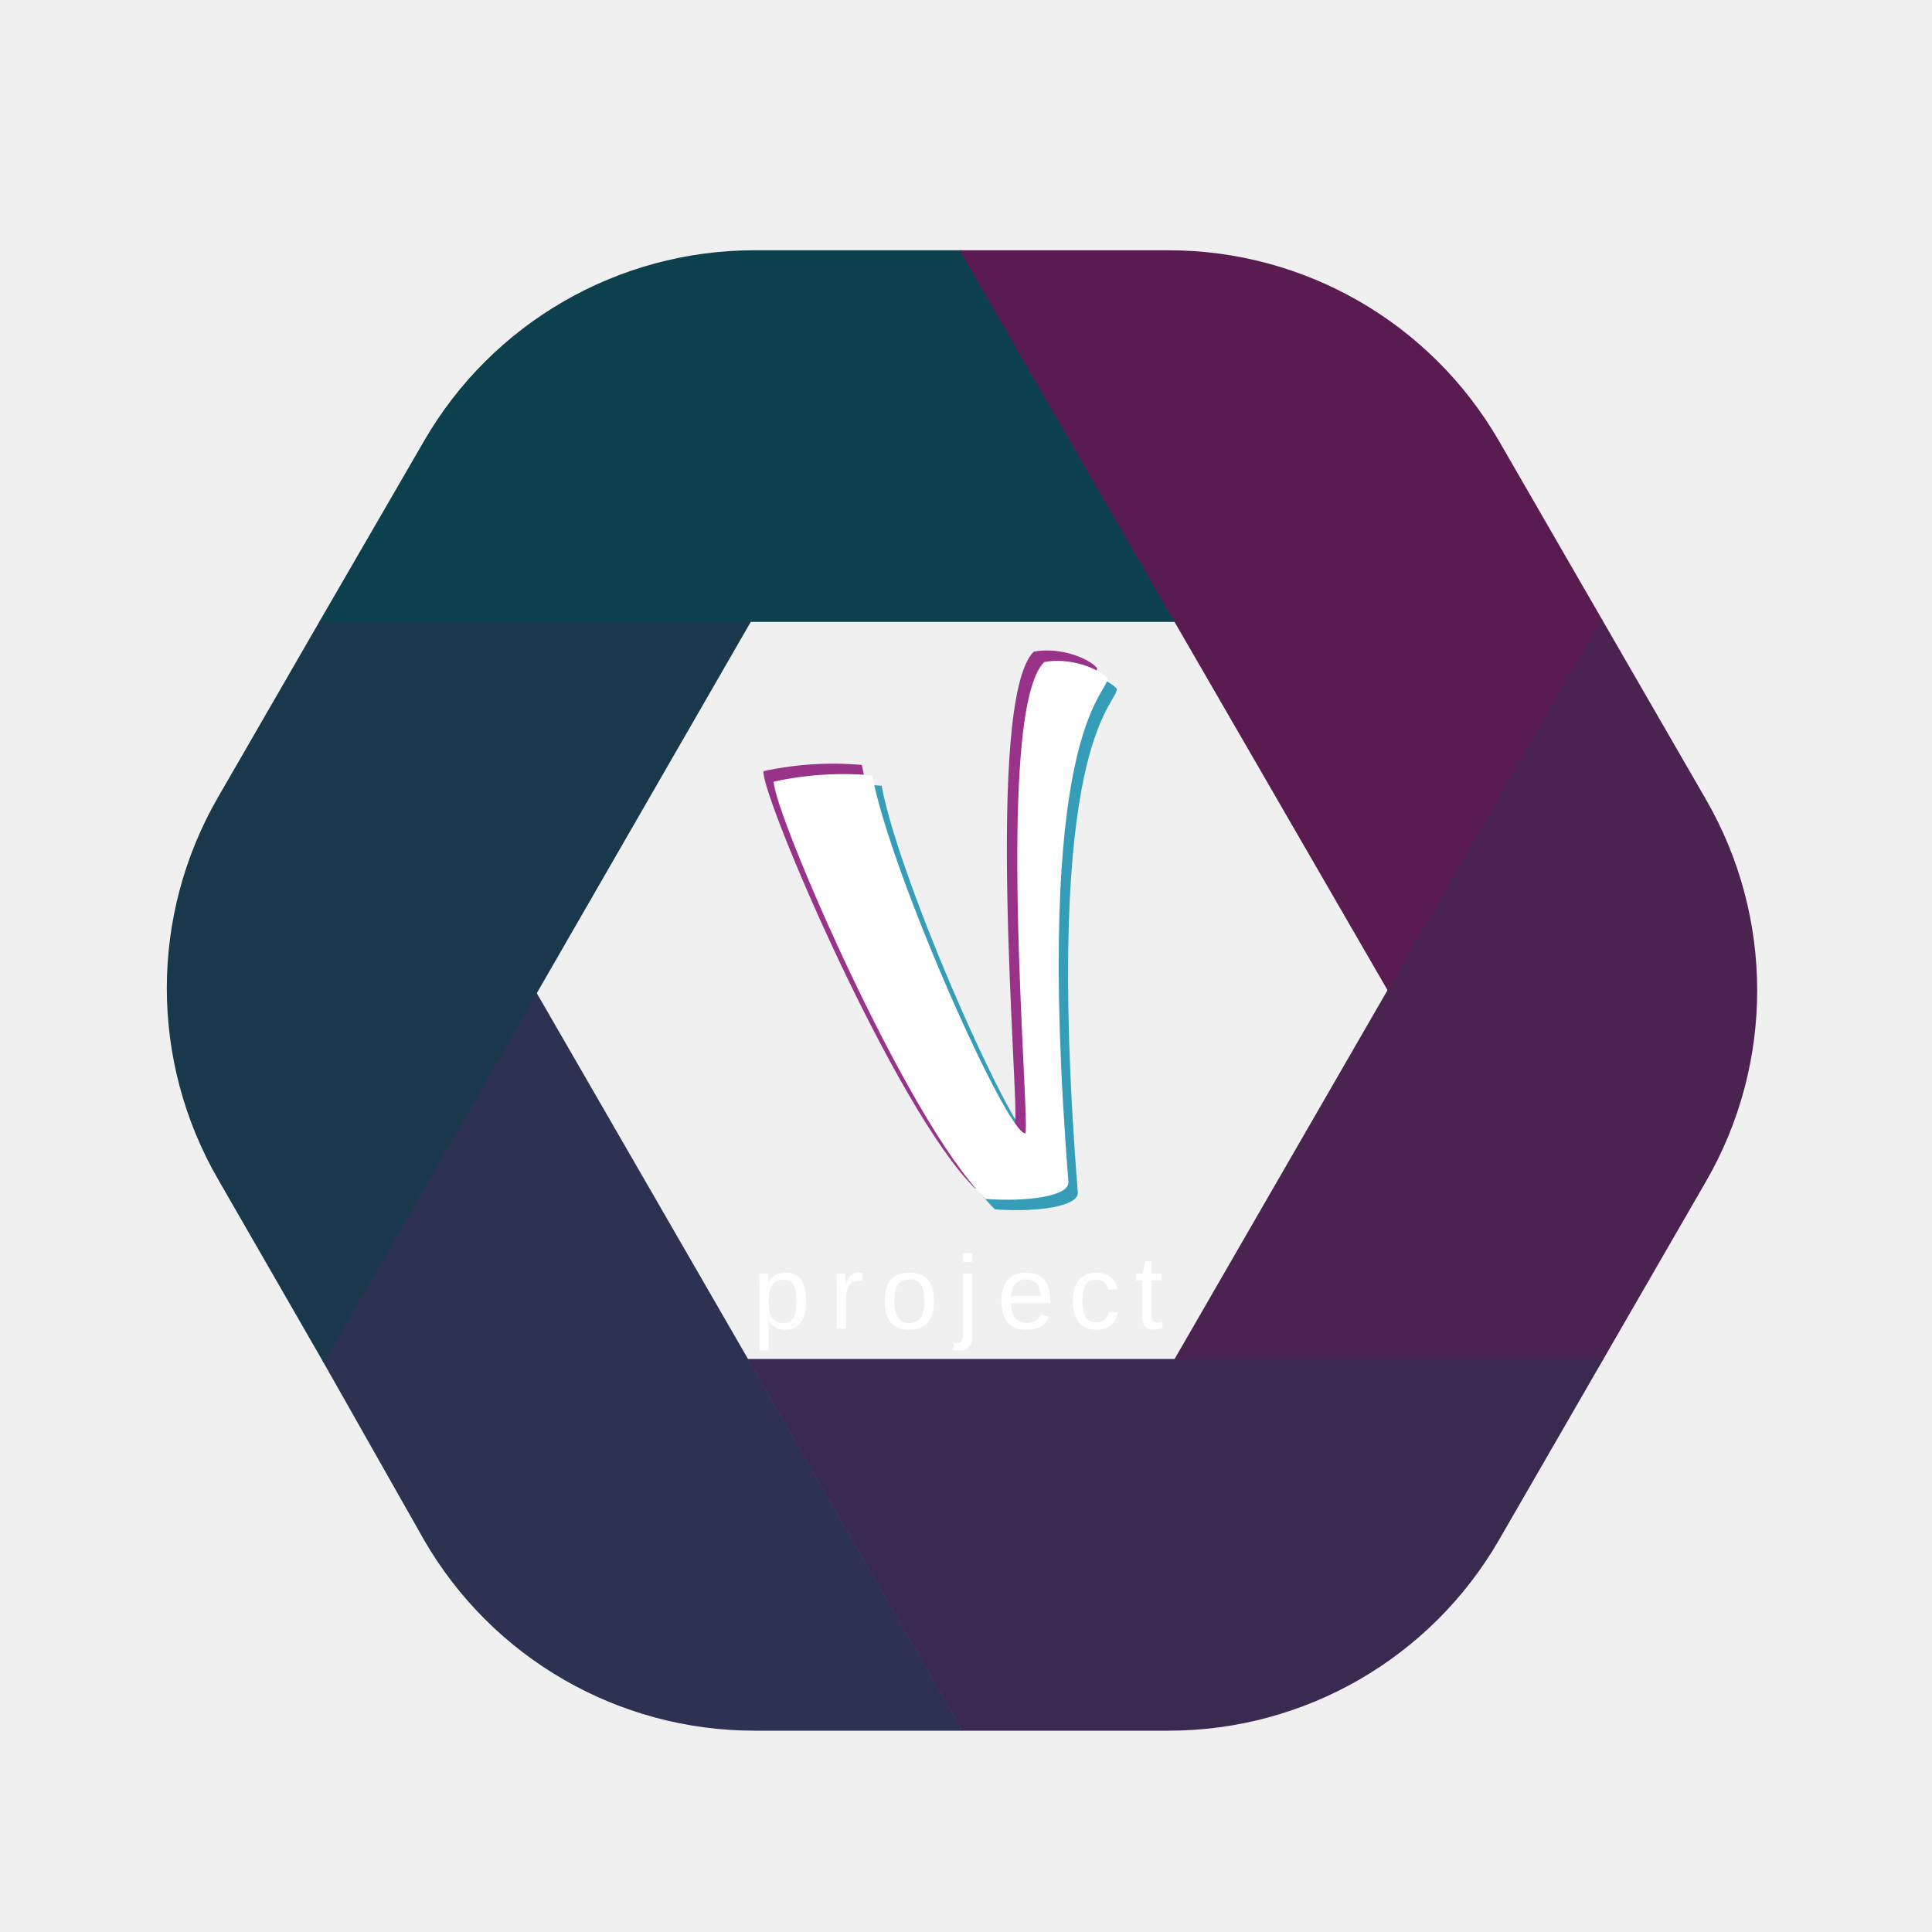
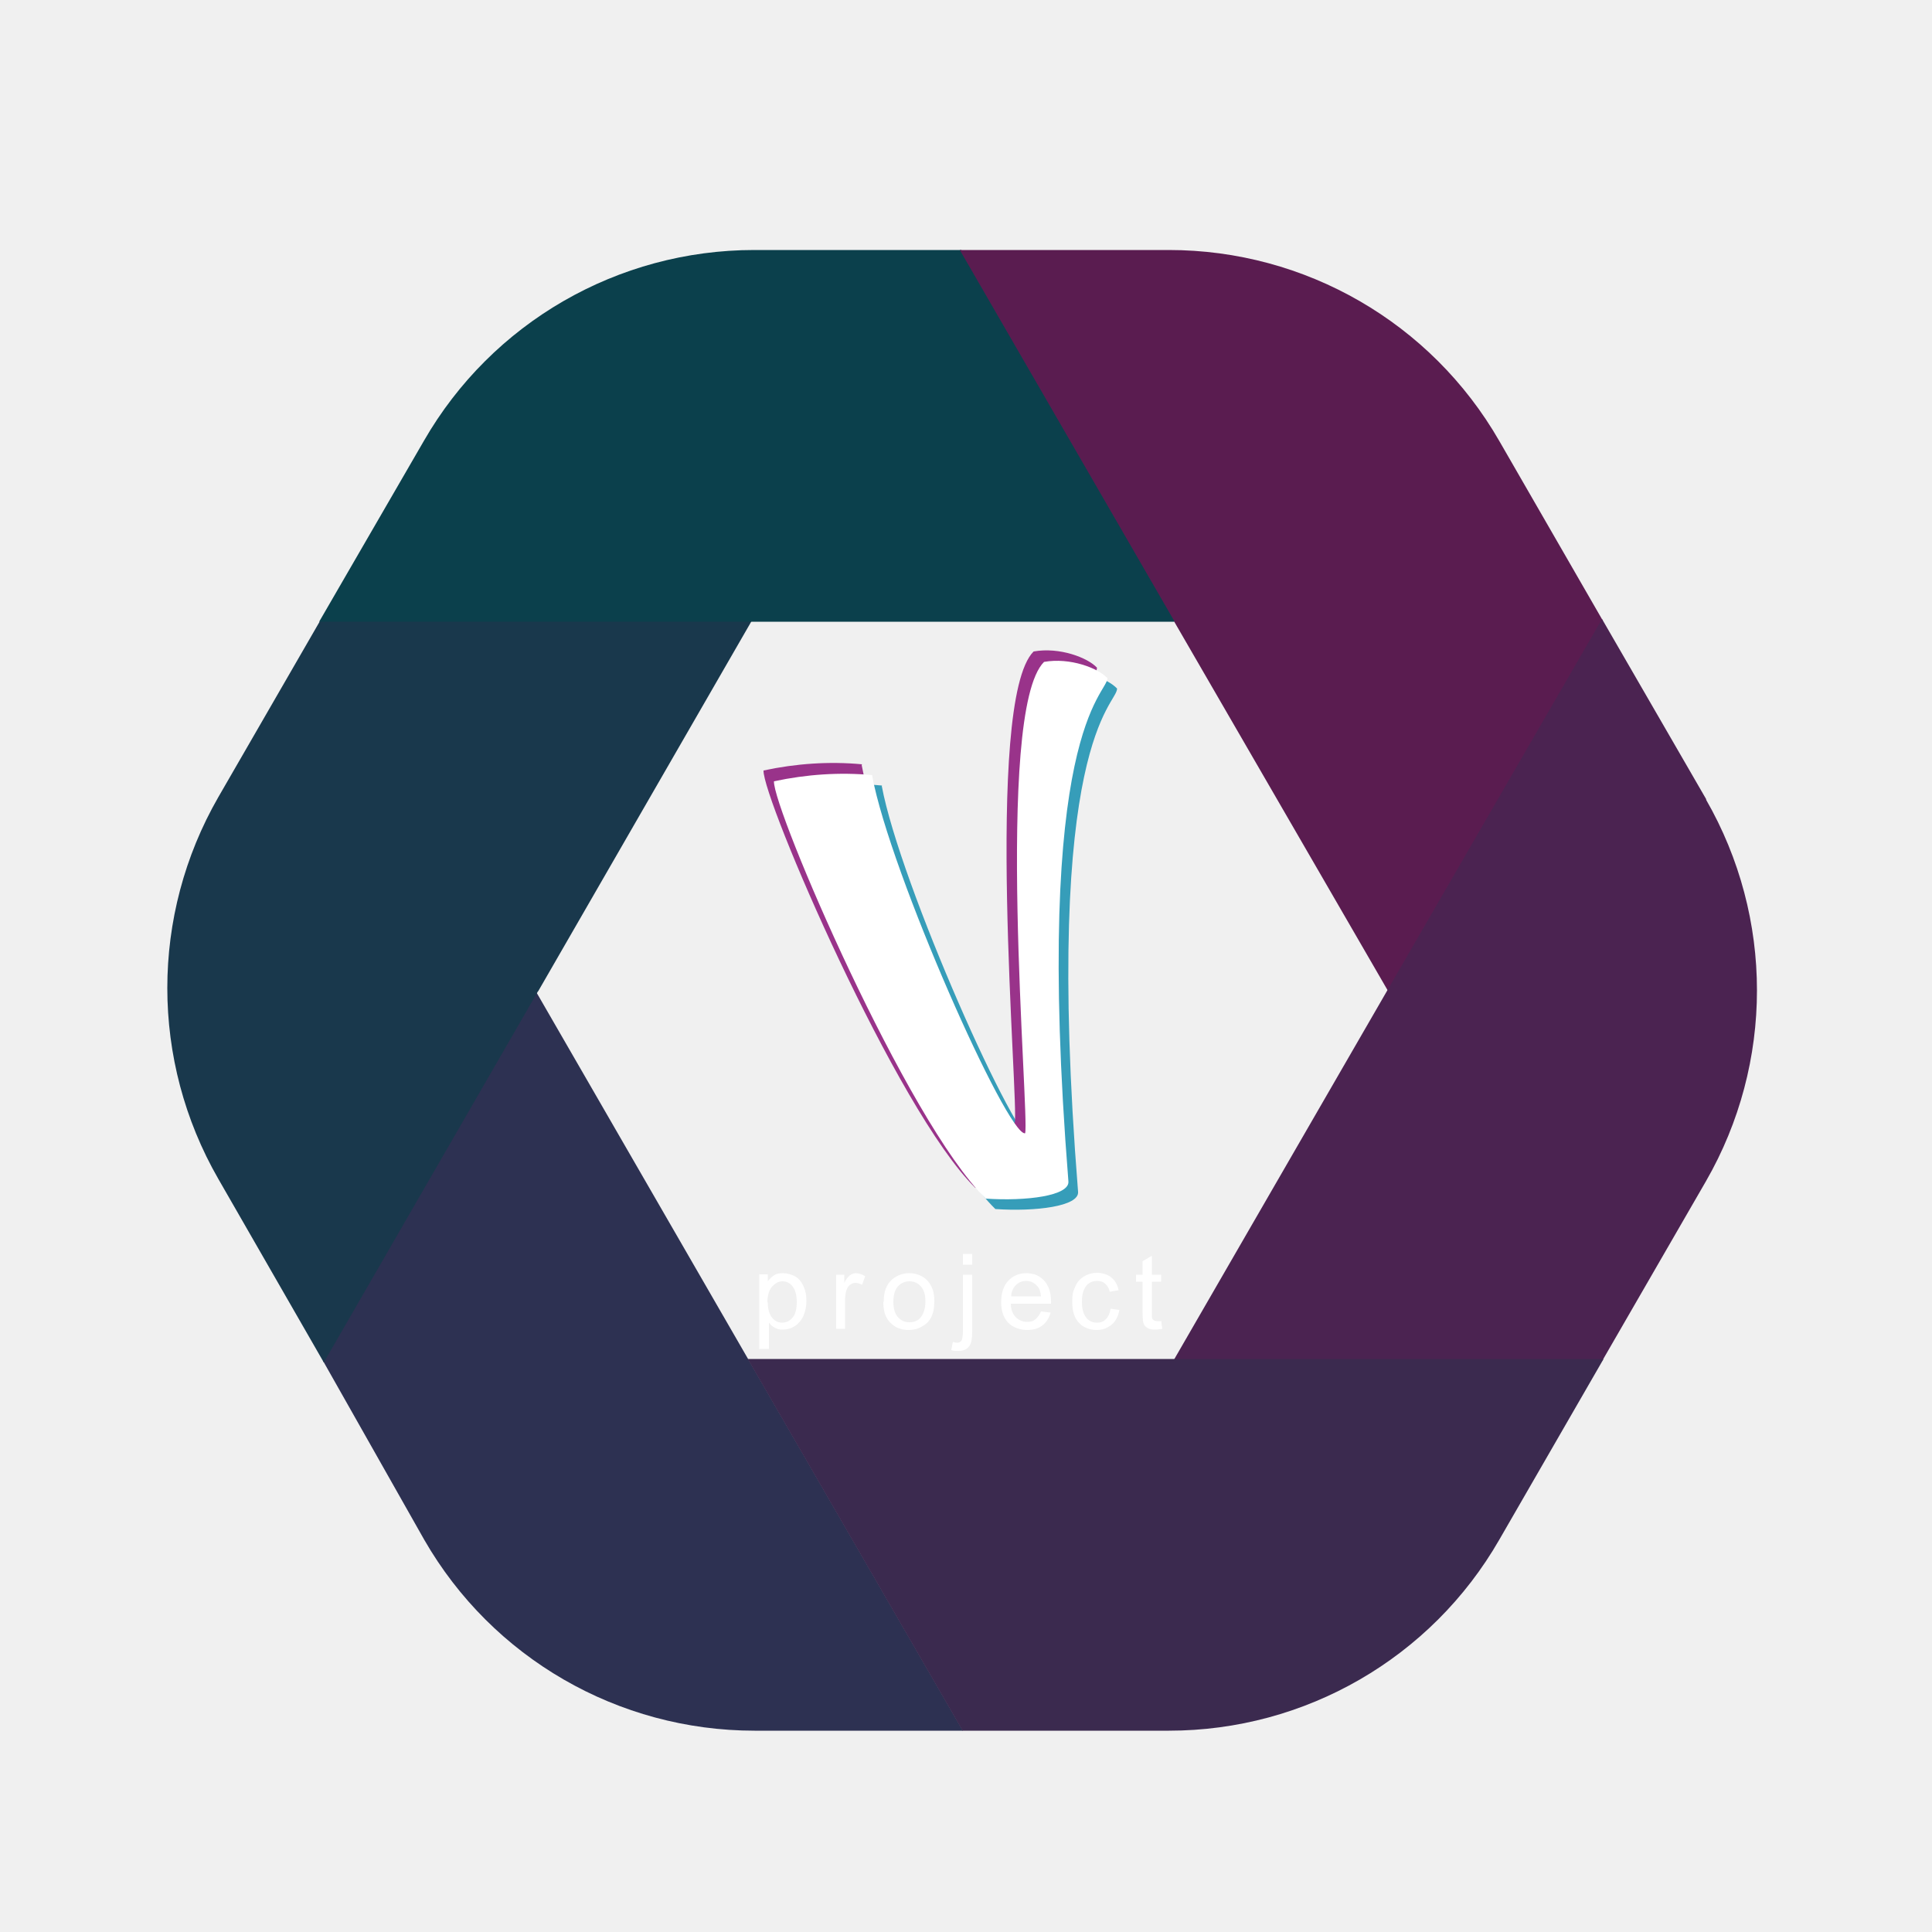
- <svg xmlns="http://www.w3.org/2000/svg" viewBox="0 0 500 500">
-   <defs>
-     <style>
-             .cls-1{opacity:0.95;}
-             .cls-1,.cls-2,.cls-3,.cls-4{isolation:isolate;font-size:27px;font-family:ArialMT, Arial;}
-             .cls-1,.cls-13,.cls-2,.cls-3,.cls-4{fill:#fff;}
-             .cls-1,.cls-3{letter-spacing:0.17em;}
-             .cls-2{letter-spacing:0.159em;}
-             .cls-4{letter-spacing:0.183em;}
-             .cls-5{fill:#2d3152;}
-             .cls-6{fill:#19384c;}
-             .cls-7{fill:#0b404c;}
-             .cls-8{fill:#5a1c50;}
-             .cls-9{fill:#4b2351;}
-             .cls-10{fill:#3b2a4f;}
-             .cls-11{fill:#369db9;}
-             .cls-12{fill:#99338a;}
-         </style>
-   </defs>
-   <g id="project">
-     <text class="cls-1" transform="translate(194.73 343.878)">p</text>
-     <text class="cls-2" transform="translate(214.683 343.878)">r</text>
-     <text class="cls-3" transform="translate(227.832 343.878)">oje</text>
-     <text class="cls-4" transform="translate(276.513 343.878)">c</text>
-     <text class="cls-3" transform="translate(293.549 343.878)">t</text>
-   </g>
-   <g id="Contour">
-     <path id="bottom_left" data-name="bottom left" class="cls-5" d="M138.67,256.6l54.91,95.1,55.55,96.2H195.26a98.744,98.744,0,0,1-85.53-49.38L83.48,352.184Z" />
-     <path id="middle_left" data-name="middle left" class="cls-6" d="M139.17,256.6l-55.44,96.02L56.4,305.137a98.787,98.787,0,0,1,0-98.77l26.47-45.85H194.54Z" />
-     <path id="top_left" data-name="top left" class="cls-7" d="M304.47,160.95H82.62l27.11-46.8a98.744,98.744,0,0,1,85.53-49.38h53.59Z" />
-     <path id="top_right" data-name="top right" class="cls-8" d="M303.97,160.95l-27.81-48.09L248.35,64.77h54.07a98.759,98.759,0,0,1,85.53,49.38l26.84,46.493-55.45,96.04Z" />
-     <path id="middle_right" data-name="middle right" class="cls-9" d="M441.53,206.95a98.787,98.787,0,0,1,0,98.77l-26.8,46.413H303.74l55.35-95.883,55.45-96.04Z" />
-     <path id="bottom_right" data-name="bottom right" class="cls-10" d="M193.48,351.7h221.5l-27.03,46.82a98.759,98.759,0,0,1-85.53,49.38H249.03Z" />
-   </g>
-   <g id="V">
-     <path id="Shadow_Blue" data-name="Shadow Blue" class="cls-11" d="M228.169,203.36c4.651,25.28,35.031,93.287,39.64,92.629,1.213-4.315-8.09-109.079,4.854-121.955,6.674-1.238,14,1.551,16.382,4.247.083,4.247-19.416,13.348-10.112,130.247.355,3.814-10.951,5.229-21.439,4.45-20.427-20.023-55.112-100.854-54.809-108A84.5,84.5,0,0,1,228.169,203.36Z" />
-     <path id="Shadow_pink" data-name="Shadow pink" class="cls-12" d="M223.045,197.966c4.652,25.281,35.031,93.288,39.64,92.63,1.214-4.315-8.089-109.079,4.854-121.956,6.674-1.237,14,1.552,16.382,4.248.083,4.247-19.415,13.348-10.112,130.247.356,3.814-10.951,5.229-21.438,4.449-20.427-20.022-55.113-100.854-54.809-108A84.488,84.488,0,0,1,223.045,197.966Z" />
-     <path id="V-2" class="cls-13" d="M225.742,200.663c4.651,25.281,35.031,93.288,39.64,92.629,1.214-4.314-8.09-109.079,4.854-121.955,6.674-1.238,14,1.551,16.382,4.247.083,4.247-19.416,13.349-10.112,130.247.355,3.814-10.951,5.23-21.439,4.45-20.427-20.023-55.112-100.854-54.809-108A84.5,84.5,0,0,1,225.742,200.663Z" />
+ <svg xmlns="http://www.w3.org/2000/svg" version="1.1" viewBox="0 0 500 500">
+   <g>
+     <g id="project">
+       <path style="fill:#fff" d="M196.5,349.2v-19.4h2.2v1.8c.5-.7,1.1-1.2,1.7-1.6.6-.4,1.4-.5,2.3-.5s2.2.3,3.2.9,1.6,1.5,2.1,2.6c.5,1.1.7,2.3.7,3.7s-.3,2.7-.8,3.9c-.5,1.1-1.3,2-2.2,2.6-1,.6-2,.9-3.1.9s-1.5-.2-2.1-.5c-.6-.3-1.1-.8-1.5-1.3v6.8h-2.4ZM198.7,337c0,1.8.4,3.1,1.1,4s1.6,1.3,2.6,1.3,2-.4,2.7-1.3c.8-.9,1.1-2.3,1.1-4.1s-.4-3.1-1.1-4-1.6-1.3-2.6-1.3-1.9.5-2.7,1.4c-.8.9-1.2,2.3-1.2,4.1Z" />
+       <path style="fill:#fff" d="M216.4,343.9v-14h2.1v2.1c.5-1,1-1.6,1.5-2,.5-.3,1-.5,1.5-.5.8,0,1.6.3,2.4.8l-.8,2.2c-.6-.3-1.2-.5-1.7-.5s-1,.2-1.4.5c-.4.3-.7.7-.9,1.3-.3.8-.4,1.8-.4,2.8v7.3h-2.4Z" />
+       <path style="fill:#fff" d="M228.7,336.9c0-2.6.7-4.5,2.2-5.8,1.2-1,2.7-1.6,4.4-1.6s3.5.6,4.7,1.9c1.2,1.3,1.8,3,1.8,5.2s-.3,3.2-.8,4.3c-.5,1-1.3,1.8-2.4,2.4-1,.6-2.2.9-3.4.9-2,0-3.5-.6-4.8-1.9s-1.8-3.1-1.8-5.4ZM231.2,336.9c0,1.8.4,3.1,1.2,4,.8.9,1.8,1.3,3,1.3s2.2-.4,2.9-1.3,1.2-2.3,1.2-4.1-.4-3-1.2-3.9c-.8-.9-1.8-1.3-2.9-1.3s-2.2.4-3,1.3-1.2,2.2-1.2,4Z" />
+       <path style="fill:#fff" d="M246.2,349.3l.4-2c.5.1.8.2,1.1.2.5,0,.8-.2,1.1-.5.2-.3.4-1.1.4-2.4v-14.7h2.4v14.8c0,1.7-.2,2.9-.7,3.6-.6.9-1.5,1.3-2.8,1.3s-1.3,0-1.9-.2ZM249.2,327.3v-2.8h2.4v2.8h-2.4Z" />
+       <path style="fill:#fff" d="M269.4,339.4l2.5.3c-.4,1.4-1.1,2.5-2.1,3.3s-2.4,1.2-4,1.2-3.7-.6-4.9-1.9c-1.2-1.3-1.8-3-1.8-5.3s.6-4.2,1.8-5.5,2.8-2,4.7-2,3.4.6,4.6,1.9c1.2,1.3,1.8,3.1,1.8,5.4s0,.4,0,.6h-10.4c0,1.5.5,2.7,1.3,3.5.8.8,1.8,1.2,2.9,1.2s1.6-.2,2.2-.7,1.1-1.2,1.5-2.2ZM261.6,335.5h7.8c-.1-1.2-.4-2.1-.9-2.6-.8-.9-1.7-1.4-2.9-1.4s-2,.4-2.7,1.1-1.2,1.7-1.2,2.9Z" />
+       <path style="fill:#fff" d="M287.4,338.7l2.3.3c-.3,1.6-.9,2.9-2,3.8-1.1.9-2.3,1.4-3.9,1.4s-3.5-.6-4.6-1.9c-1.2-1.3-1.7-3-1.7-5.4s.3-2.8.8-4,1.3-2,2.3-2.6c1-.6,2.1-.9,3.3-.9s2.8.4,3.7,1.2c1,.8,1.6,1.9,1.9,3.3l-2.3.4c-.2-.9-.6-1.6-1.2-2.1-.6-.5-1.2-.7-2-.7-1.2,0-2.2.4-2.9,1.3-.7.9-1.1,2.2-1.1,4.1s.4,3.2,1.1,4.1c.7.9,1.7,1.3,2.8,1.3s1.7-.3,2.3-.9c.6-.6,1-1.4,1.2-2.6Z" />
+       <path style="fill:#fff" d="M300.5,341.8l.3,2.1c-.7.1-1.3.2-1.8.2-.9,0-1.5-.1-2-.4-.5-.3-.8-.6-1-1.1-.2-.4-.3-1.4-.3-2.8v-8.1h-1.7v-1.8h1.7v-3.5l2.4-1.4v4.9h2.4v1.8h-2.4v8.2c0,.7,0,1.1.1,1.3,0,.2.2.3.4.5.2.1.5.2.8.2s.6,0,1,0Z" />
+     </g>
+     <g id="Contour">
+       <path id="bottom_left" style="fill:#2d3152" d="M138.7,256.6l54.9,95.1,55.6,96.2h-53.9c-35.3,0-67.9-18.8-85.5-49.4l-26.2-46.3,55.2-95.6Z" />
+       <path id="middle_left" style="fill:#19384c" d="M139.2,256.6l-55.4,96-27.3-47.5c-17.6-30.6-17.6-68.2,0-98.8l26.5-45.9h111.7l-55.4,96.1Z" />
+       <path id="top_left" style="fill:#0b404c" d="M304.5,160.9H82.6l27.1-46.8c17.6-30.6,50.2-49.4,85.5-49.4h53.6l55.6,96.2Z" />
+       <path id="top_right" style="fill:#5a1c50" d="M304,160.9l-27.8-48.1-27.8-48.1h54.1c35.3,0,67.9,18.8,85.5,49.4l26.8,46.5-55.5,96-55.4-95.7Z" />
+       <path id="middle_right" style="fill:#4b2351" d="M441.5,206.9c17.6,30.6,17.6,68.2,0,98.8l-26.8,46.4h-111l55.4-95.9,55.5-96,27,46.7Z" />
+       <path id="bottom_right" style="fill: #3b2a4f" d="M193.5,351.7h221.5l-27,46.8c-17.6,30.6-50.2,49.4-85.5,49.4h-53.4l-55.6-96.2Z" />
+     </g>
+     <g id="V">
+       <path id="Shadow_Blue" style="fill:#369db9" d="M228.2,203.4c4.7,25.3,35,93.3,39.6,92.6,1.2-4.3-8.1-109.1,4.9-122,6.7-1.2,14,1.6,16.4,4.2,0,4.2-19.4,13.3-10.1,130.2.4,3.8-11,5.2-21.4,4.5-20.4-20-55.1-100.9-54.8-108,8.4-1.8,17-2.4,25.5-1.6Z" />
+       <path id="Shadow_pink" style="fill:#99338a" d="M223,198c4.7,25.3,35,93.3,39.6,92.6,1.2-4.3-8.1-109.1,4.9-122,6.7-1.2,14,1.6,16.4,4.2,0,4.2-19.4,13.3-10.1,130.2.4,3.8-11,5.2-21.4,4.4-20.4-20-55.1-100.9-54.8-108,8.4-1.8,17-2.4,25.5-1.6Z" />
+       <path id="V-2" style="fill:#fff" d="M225.7,200.7c4.7,25.3,35,93.3,39.6,92.6,1.2-4.3-8.1-109.1,4.9-122,6.7-1.2,14,1.6,16.4,4.2,0,4.2-19.4,13.3-10.1,130.2.4,3.8-11,5.2-21.4,4.5-20.4-20-55.1-100.9-54.8-108,8.4-1.8,17-2.4,25.5-1.6Z" />
+     </g>
  </g>
</svg>
